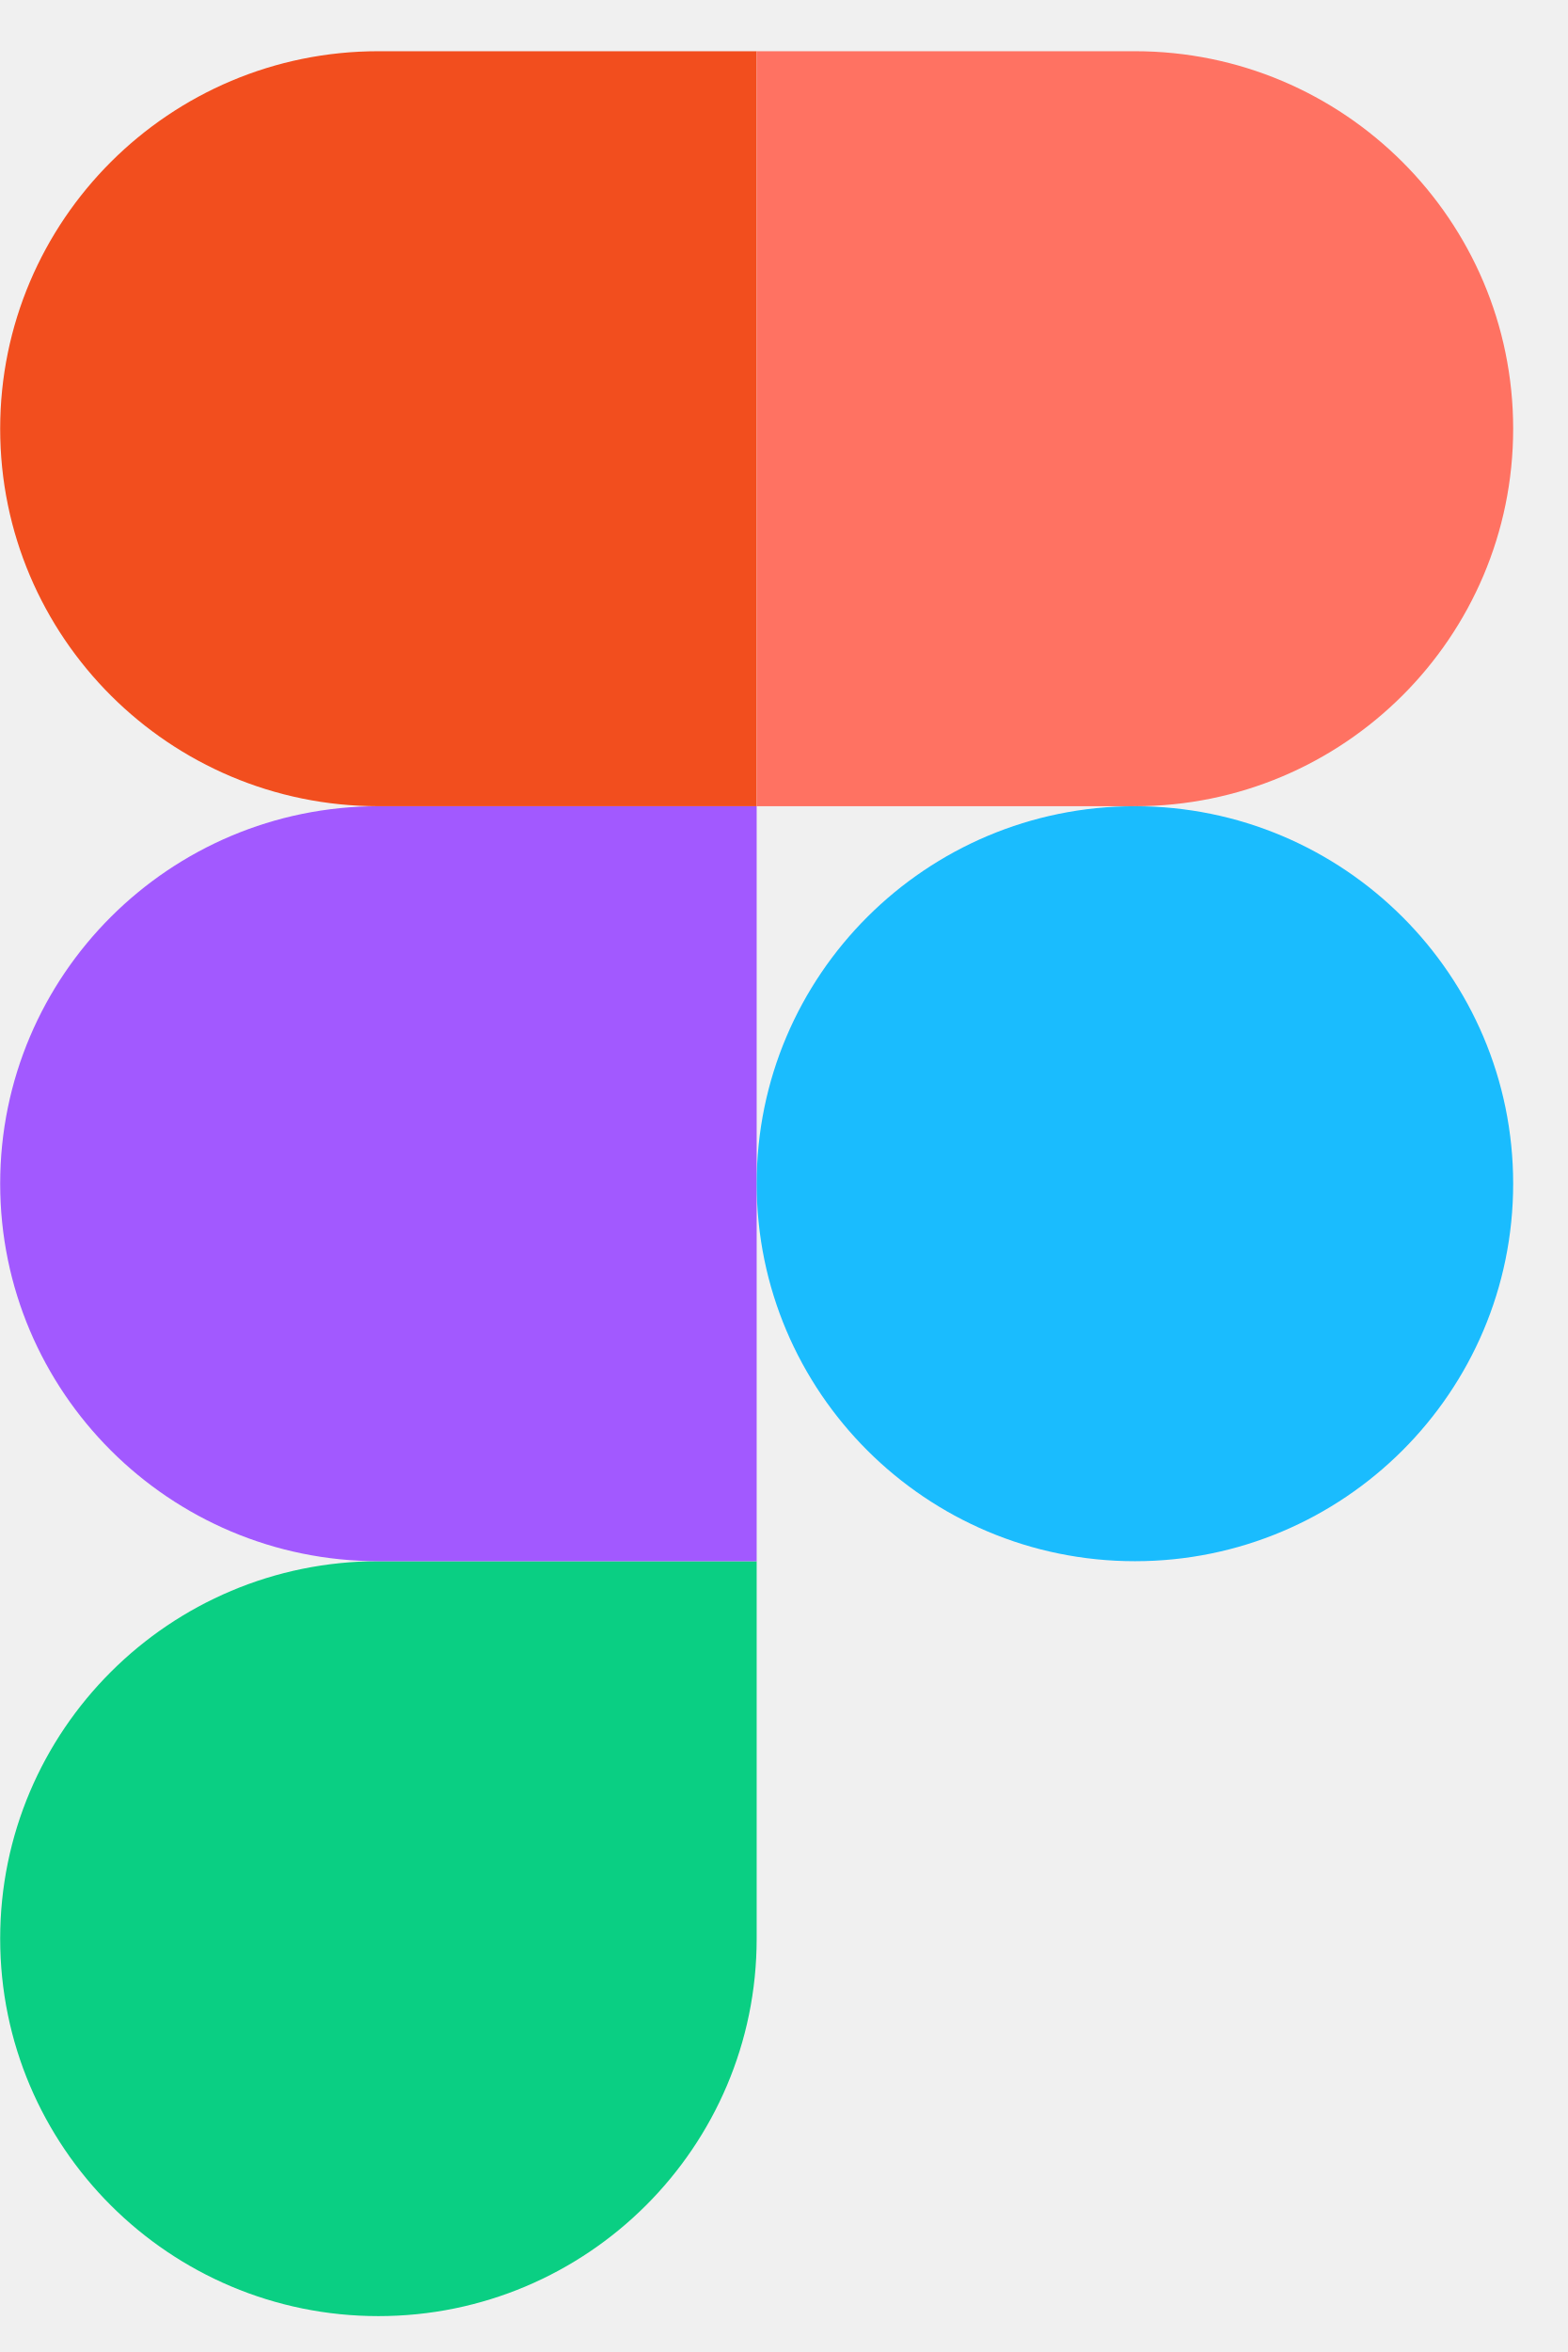
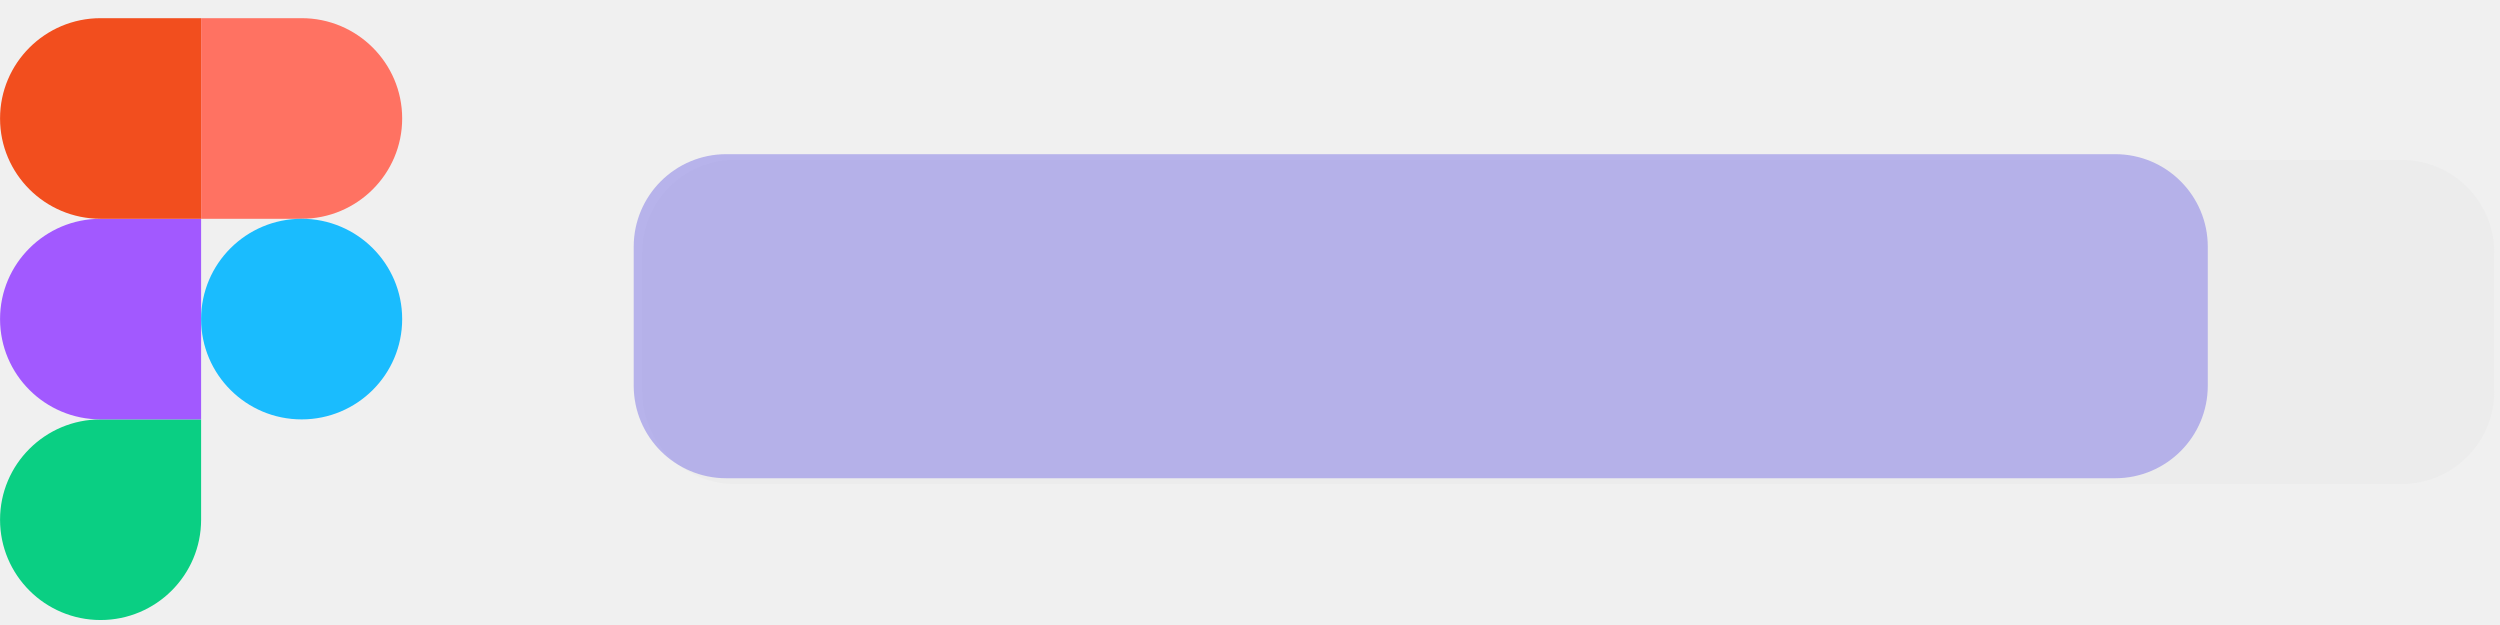
- <svg xmlns="http://www.w3.org/2000/svg" width="18" height="27" viewBox="0 0 18 27" fill="none">
-   <g clip-path="url(#clip0_23_604)">
-     <path d="M4.345 26.588C6.742 26.588 8.688 24.647 8.688 22.255V17.922H4.345C1.947 17.922 0.002 19.863 0.002 22.255C0.002 24.647 1.947 26.588 4.345 26.588Z" fill="#0ACF83" />
-     <path d="M0.002 13.588C0.002 11.196 1.947 9.255 4.345 9.255H8.688V17.922H4.345C1.947 17.922 0.002 15.98 0.002 13.588Z" fill="#A259FF" />
-     <path d="M0.002 4.922C0.002 2.53 1.947 0.588 4.345 0.588H8.688V9.255H4.345C1.947 9.255 0.002 7.314 0.002 4.922Z" fill="#F24E1E" />
-     <path d="M8.688 0.588H13.031C15.428 0.588 17.374 2.53 17.374 4.922C17.374 7.314 15.428 9.255 13.031 9.255H8.688V0.588Z" fill="#FF7262" />
-     <path d="M17.374 13.588C17.374 15.98 15.428 17.922 13.031 17.922C10.633 17.922 8.688 15.98 8.688 13.588C8.688 11.196 10.633 9.255 13.031 9.255C15.428 9.255 17.374 11.196 17.374 13.588Z" fill="#1ABCFE" />
+ <svg xmlns="http://www.w3.org/2000/svg" width="108" height="27" viewBox="0 0 108 27" fill="none">
+   <g clip-path="url(#clip0_23_603)">
+     <path d="M4.345 26.785C6.742 26.785 8.688 24.843 8.688 22.451V18.118H4.345C1.947 18.118 0.002 20.059 0.002 22.451C0.002 24.843 1.947 26.785 4.345 26.785Z" fill="#0ACF83" />
+     <path d="M0.002 13.784C0.002 11.393 1.947 9.451 4.345 9.451H8.688V18.118H4.345C1.947 18.118 0.002 16.177 0.002 13.784Z" fill="#A259FF" />
+     <path d="M0.002 5.118C0.002 2.726 1.947 0.785 4.345 0.785H8.688V9.451H4.345C1.947 9.451 0.002 7.51 0.002 5.118Z" fill="#F24E1E" />
+     <path d="M8.688 0.785H13.031C15.428 0.785 17.374 2.726 17.374 5.118C17.374 7.51 15.428 9.451 13.031 9.451H8.688V0.785Z" fill="#FF7262" />
+     <path d="M17.374 13.784C17.374 16.177 15.428 18.118 13.031 18.118C10.633 18.118 8.688 16.177 8.688 13.784C8.688 11.393 10.633 9.451 13.031 9.451C15.428 9.451 17.374 11.393 17.374 13.784Z" fill="#1ABCFE" />
  </g>
+   <rect x="27.751" y="6.91" width="80" height="14" rx="4" fill="#ECECEC" />
+   <rect x="27.376" y="6.66" width="68" height="14" rx="4" fill="#7F76E7" fill-opacity="0.5" />
  <defs>
-     <clipPath id="clip0_23_604">
-       <rect width="17.376" height="26" fill="white" transform="translate(0 0.588409)" />
+     <clipPath id="clip0_23_603">
+       <rect width="17.376" height="26" fill="white" transform="translate(0 0.784546)" />
    </clipPath>
  </defs>
</svg>
